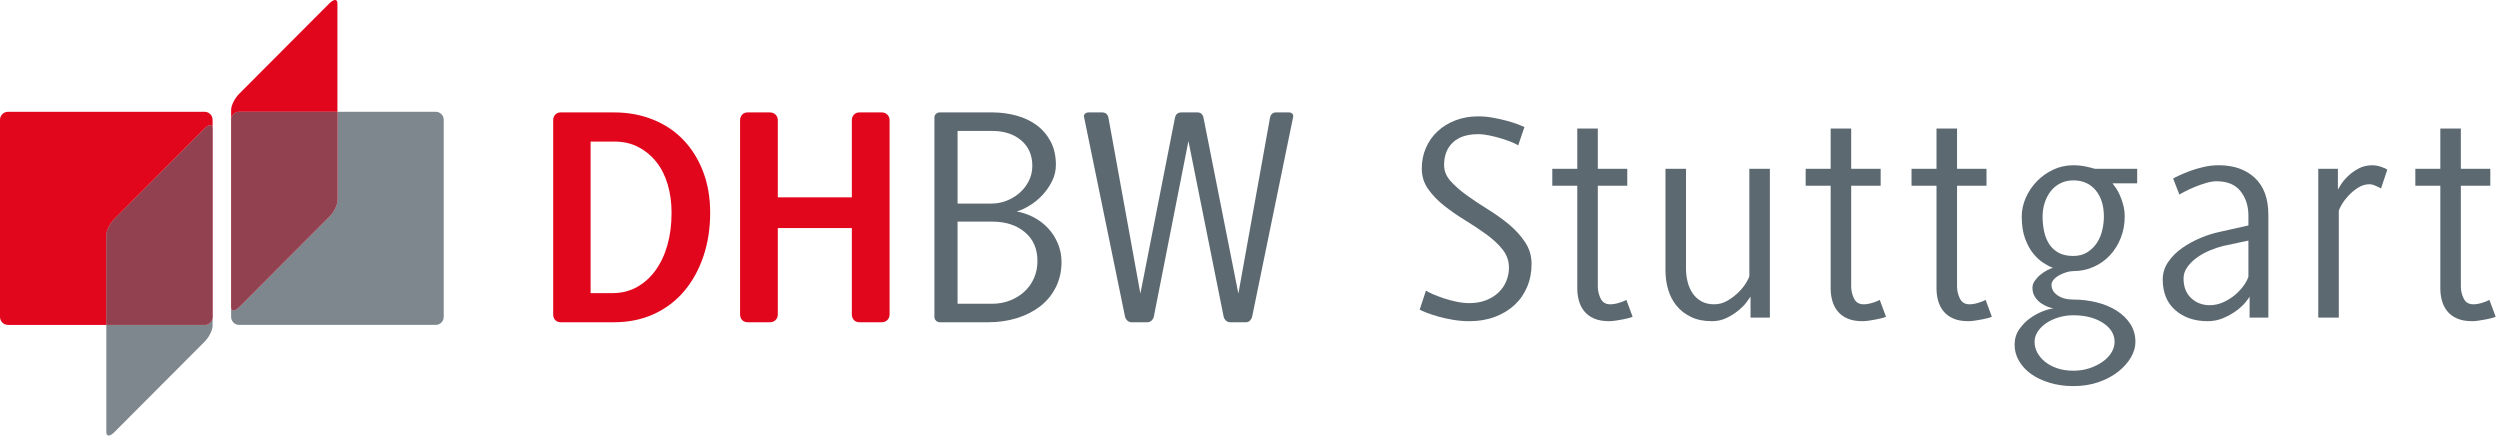
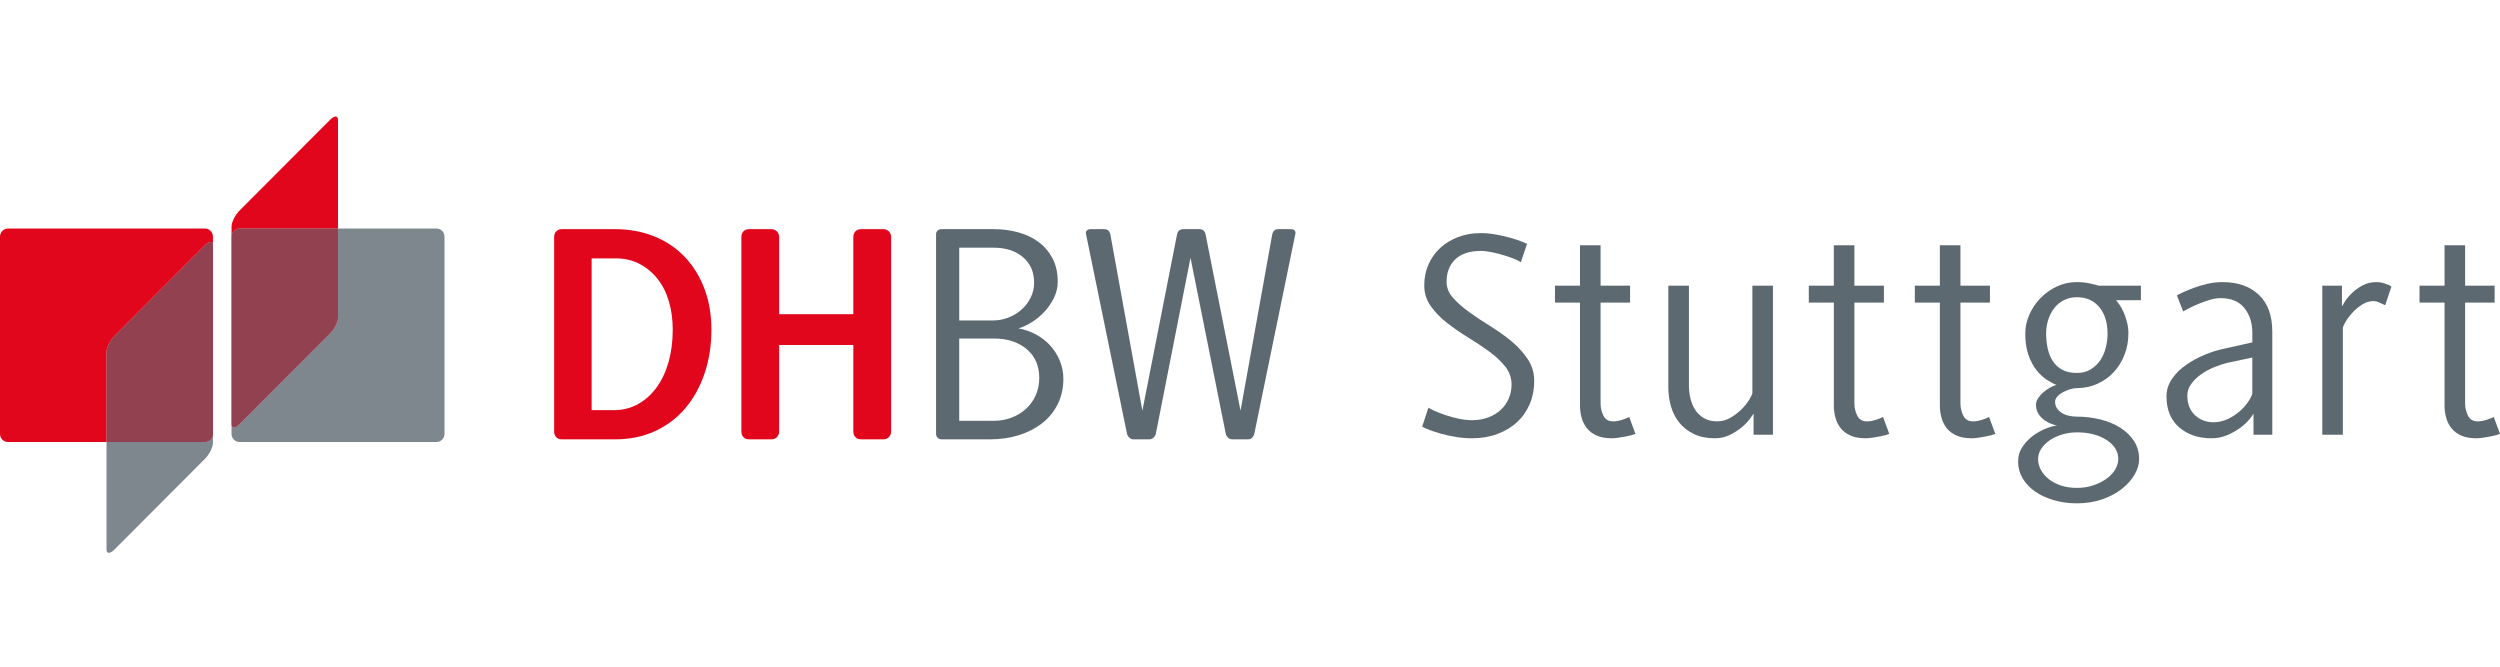
- <svg xmlns="http://www.w3.org/2000/svg" width="353px" height="62px" viewBox="0 0 353 62" version="1.1">
-   <g id="Menu" stroke="none" stroke-width="1" fill="none" fill-rule="evenodd">
-     <g id="01-Menu" transform="translate(-155, -22)">
-       <g id="logo-dhbw-Stuttgart" transform="translate(155, 22)">
-         <g id="Group" transform="translate(200, 16)" fill="#5C6971" fill-rule="nonzero">
-           <path d="M16.258,21.274 C16.258,22.445 16.048,23.528 15.627,24.517 C15.208,25.51 14.615,26.36 13.842,27.072 C13.072,27.784 12.147,28.342 11.068,28.745 C9.989,29.149 8.793,29.351 7.477,29.351 C6.72,29.351 5.964,29.29 5.208,29.164 C4.45,29.039 3.75,28.886 3.107,28.704 C2.463,28.521 1.909,28.342 1.447,28.158 C0.984,27.977 0.655,27.831 0.46,27.72 L1.343,25.039 C1.511,25.151 1.812,25.306 2.246,25.501 C2.678,25.696 3.184,25.891 3.759,26.088 C4.332,26.284 4.948,26.451 5.607,26.59 C6.264,26.731 6.888,26.8 7.477,26.8 C8.344,26.8 9.121,26.667 9.808,26.403 C10.493,26.137 11.082,25.774 11.572,25.316 C12.06,24.854 12.432,24.318 12.684,23.703 C12.937,23.091 13.064,22.448 13.064,21.778 C13.064,20.83 12.76,19.978 12.16,19.224 C11.558,18.471 10.795,17.76 9.872,17.09 C8.947,16.42 7.959,15.764 6.91,15.122 C5.86,14.481 4.873,13.797 3.948,13.071 C3.024,12.346 2.261,11.558 1.66,10.706 C1.057,9.855 0.756,8.885 0.756,7.797 C0.756,6.737 0.952,5.761 1.345,4.867 C1.736,3.974 2.284,3.2 2.984,2.544 C3.683,1.889 4.524,1.372 5.504,0.996 C6.483,0.618 7.562,0.43 8.738,0.43 C9.411,0.43 10.097,0.493 10.797,0.618 C11.497,0.744 12.154,0.89 12.771,1.058 C13.386,1.225 13.911,1.393 14.347,1.56 C14.78,1.727 15.082,1.853 15.249,1.937 L14.368,4.532 C14.226,4.422 13.938,4.274 13.506,4.093 C13.072,3.912 12.581,3.738 12.037,3.57 C11.49,3.403 10.922,3.256 10.333,3.131 C9.744,3.005 9.212,2.943 8.738,2.943 C7.17,2.943 5.971,3.334 5.146,4.115 C4.318,4.896 3.906,5.957 3.906,7.295 C3.906,8.134 4.214,8.893 4.832,9.577 C5.449,10.26 6.21,10.93 7.12,11.586 C8.029,12.242 9.017,12.898 10.081,13.553 C11.145,14.209 12.132,14.914 13.043,15.666 C13.952,16.421 14.715,17.257 15.332,18.179 C15.949,19.098 16.258,20.129 16.258,21.274 Z" id="Path" />
-           <path d="M29.977,28.913 C29.726,28.982 29.445,29.045 29.137,29.101 C28.829,29.157 28.499,29.21 28.15,29.268 C27.8,29.325 27.484,29.351 27.205,29.351 C26.364,29.351 25.658,29.226 25.084,28.974 C24.51,28.724 24.048,28.382 23.697,27.948 C23.348,27.517 23.097,27.024 22.941,26.463 C22.787,25.906 22.71,25.333 22.71,24.747 L22.71,10.223 L19.183,10.223 L19.183,7.838 L22.71,7.838 L22.71,2.145 L25.611,2.145 L25.611,7.838 L29.769,7.838 L29.769,10.223 L25.611,10.223 L25.611,24.455 C25.611,25.042 25.743,25.606 26.01,26.151 C26.276,26.697 26.729,26.967 27.375,26.967 C27.766,26.967 28.201,26.891 28.676,26.738 C29.152,26.586 29.476,26.453 29.643,26.341 L30.525,28.728 C30.412,28.781 30.23,28.843 29.977,28.913 Z" id="Path" />
-           <path d="M47.176,28.85 L47.176,25.878 C47.092,26.02 46.903,26.283 46.609,26.674 C46.315,27.066 45.93,27.457 45.454,27.846 C44.979,28.237 44.424,28.586 43.794,28.892 C43.163,29.199 42.47,29.351 41.715,29.351 C40.566,29.351 39.579,29.149 38.753,28.745 C37.927,28.342 37.249,27.812 36.717,27.155 C36.185,26.499 35.791,25.74 35.542,24.875 C35.29,24.009 35.164,23.117 35.164,22.195 L35.164,7.838 L38.064,7.838 L38.064,21.943 C38.064,22.586 38.139,23.207 38.293,23.807 C38.446,24.407 38.678,24.937 38.986,25.397 C39.294,25.859 39.7,26.236 40.205,26.527 C40.708,26.82 41.324,26.967 42.051,26.967 C42.725,26.967 43.354,26.791 43.942,26.442 C44.532,26.094 45.047,25.696 45.496,25.249 C45.943,24.803 46.3,24.358 46.566,23.911 C46.834,23.465 46.979,23.156 47.008,22.989 L47.008,7.838 L49.906,7.838 L49.906,28.85 L47.176,28.85 Z" id="Path" />
-           <path d="M65.756,28.913 C65.503,28.982 65.224,29.045 64.914,29.101 C64.606,29.157 64.276,29.21 63.927,29.268 C63.577,29.325 63.261,29.351 62.982,29.351 C62.141,29.351 61.435,29.226 60.862,28.974 C60.288,28.724 59.824,28.382 59.476,27.948 C59.126,27.517 58.873,27.024 58.72,26.463 C58.566,25.906 58.489,25.333 58.489,24.747 L58.489,10.223 L54.96,10.223 L54.96,7.838 L58.489,7.838 L58.489,2.145 L61.388,2.145 L61.388,7.838 L65.548,7.838 L65.548,10.223 L61.388,10.223 L61.388,24.455 C61.388,25.042 61.522,25.606 61.786,26.151 C62.053,26.697 62.507,26.967 63.152,26.967 C63.543,26.967 63.978,26.891 64.454,26.738 C64.929,26.586 65.252,26.453 65.42,26.341 L66.303,28.728 C66.19,28.781 66.008,28.843 65.756,28.913 Z" id="Path" />
-           <path d="M80.702,28.913 C80.449,28.982 80.17,29.045 79.861,29.101 C79.553,29.157 79.223,29.21 78.874,29.268 C78.524,29.325 78.207,29.351 77.929,29.351 C77.088,29.351 76.382,29.226 75.808,28.974 C75.234,28.724 74.772,28.382 74.422,27.948 C74.073,27.517 73.821,27.024 73.666,26.463 C73.512,25.906 73.435,25.333 73.435,24.747 L73.435,10.223 L69.907,10.223 L69.907,7.838 L73.435,7.838 L73.435,2.145 L76.335,2.145 L76.335,7.838 L80.494,7.838 L80.494,10.223 L76.335,10.223 L76.335,24.455 C76.335,25.042 76.468,25.606 76.733,26.151 C76.999,26.697 77.453,26.967 78.099,26.967 C78.49,26.967 78.925,26.891 79.401,26.738 C79.876,26.586 80.2,26.453 80.368,26.341 L81.249,28.728 C81.137,28.781 80.955,28.843 80.702,28.913 Z" id="Path" />
-           <path d="M98.287,9.888 C98.397,10.028 98.553,10.237 98.749,10.516 C98.945,10.796 99.135,11.138 99.316,11.542 C99.498,11.947 99.66,12.408 99.799,12.923 C99.939,13.439 100.009,13.991 100.009,14.577 C100.009,15.638 99.826,16.635 99.462,17.57 C99.098,18.504 98.593,19.321 97.95,20.018 C97.307,20.716 96.535,21.268 95.64,21.672 C94.743,22.076 93.777,22.279 92.741,22.279 C92.433,22.279 92.103,22.336 91.754,22.446 C91.403,22.558 91.074,22.697 90.766,22.865 C90.458,23.032 90.2,23.235 89.989,23.471 C89.779,23.709 89.675,23.953 89.675,24.204 C89.675,24.818 89.961,25.321 90.535,25.711 C91.109,26.102 91.845,26.298 92.741,26.298 C93.888,26.298 94.995,26.431 96.058,26.695 C97.121,26.961 98.059,27.35 98.874,27.866 C99.685,28.382 100.33,29.009 100.806,29.749 C101.281,30.488 101.521,31.331 101.521,32.281 C101.521,33.007 101.31,33.732 100.89,34.458 C100.469,35.183 99.875,35.853 99.103,36.468 C98.335,37.08 97.408,37.576 96.331,37.953 C95.252,38.33 94.054,38.518 92.739,38.518 C91.563,38.518 90.461,38.364 89.441,38.057 C88.418,37.75 87.542,37.34 86.815,36.823 C86.087,36.306 85.514,35.693 85.094,34.98 C84.673,34.269 84.463,33.495 84.463,32.657 C84.463,31.849 84.679,31.13 85.113,30.502 C85.547,29.875 86.058,29.351 86.648,28.932 C87.236,28.514 87.837,28.186 88.454,27.948 C89.069,27.712 89.573,27.579 89.965,27.553 C89.769,27.525 89.502,27.449 89.166,27.323 C88.83,27.197 88.501,27.024 88.179,26.8 C87.857,26.577 87.577,26.286 87.338,25.921 C87.101,25.558 86.981,25.124 86.981,24.623 C86.981,24.288 87.093,23.96 87.318,23.639 C87.542,23.321 87.807,23.032 88.116,22.782 C88.424,22.53 88.741,22.32 89.061,22.153 C89.382,21.986 89.658,21.875 89.88,21.819 C89.489,21.678 89.041,21.449 88.537,21.127 C88.033,20.807 87.55,20.361 87.087,19.788 C86.625,19.218 86.241,18.504 85.932,17.653 C85.624,16.802 85.47,15.777 85.47,14.577 C85.47,13.684 85.658,12.805 86.036,11.939 C86.415,11.074 86.932,10.3 87.59,9.616 C88.248,8.933 89.018,8.382 89.901,7.962 C90.784,7.544 91.729,7.335 92.737,7.335 C93.38,7.335 93.99,7.397 94.564,7.523 C95.138,7.648 95.552,7.752 95.803,7.837 L101.77,7.837 L101.77,9.887 L98.287,9.888 L98.287,9.888 Z M98.582,32.282 C98.582,31.195 98.027,30.294 96.921,29.582 C95.814,28.871 94.422,28.515 92.743,28.515 C92.042,28.515 91.363,28.614 90.705,28.808 C90.048,29.003 89.466,29.269 88.962,29.605 C88.458,29.939 88.051,30.336 87.743,30.798 C87.435,31.259 87.282,31.753 87.282,32.284 C87.282,32.814 87.415,33.324 87.68,33.812 C87.946,34.299 88.318,34.735 88.794,35.11 C89.269,35.486 89.842,35.787 90.516,36.009 C91.189,36.233 91.929,36.344 92.743,36.344 C93.583,36.344 94.353,36.226 95.053,35.989 C95.753,35.753 96.369,35.444 96.901,35.068 C97.432,34.691 97.847,34.258 98.14,33.77 C98.435,33.279 98.582,32.785 98.582,32.282 Z M97.069,14.576 C97.069,13.041 96.683,11.807 95.913,10.87 C95.143,9.937 94.085,9.469 92.742,9.469 C92.068,9.469 91.459,9.608 90.913,9.887 C90.367,10.166 89.911,10.543 89.547,11.017 C89.183,11.491 88.904,12.036 88.706,12.65 C88.511,13.263 88.413,13.904 88.413,14.575 C88.413,15.329 88.489,16.047 88.643,16.731 C88.795,17.414 89.042,18.007 89.377,18.51 C89.713,19.012 90.154,19.409 90.7,19.703 C91.247,19.996 91.925,20.141 92.738,20.141 C93.521,20.141 94.186,19.968 94.733,19.619 C95.281,19.271 95.727,18.831 96.078,18.301 C96.427,17.77 96.679,17.176 96.834,16.521 C96.991,15.868 97.069,15.219 97.069,14.576 Z" id="Shape" />
-           <path d="M117.644,28.85 L117.644,25.878 C117.56,26.046 117.357,26.325 117.035,26.718 C116.714,27.107 116.285,27.498 115.754,27.888 C115.222,28.278 114.613,28.619 113.926,28.913 C113.239,29.206 112.505,29.351 111.72,29.351 C109.873,29.351 108.354,28.837 107.163,27.804 C105.972,26.771 105.378,25.321 105.378,23.451 C105.378,22.558 105.637,21.733 106.155,20.98 C106.67,20.227 107.33,19.572 108.13,19.013 C108.927,18.456 109.795,17.981 110.733,17.59 C111.672,17.2 112.547,16.92 113.359,16.753 L117.476,15.831 L117.476,14.45 C117.476,13.083 117.104,11.932 116.363,10.996 C115.621,10.062 114.492,9.594 112.981,9.594 C112.533,9.594 112.028,9.678 111.468,9.845 C110.909,10.013 110.377,10.2 109.873,10.41 C109.368,10.62 108.912,10.829 108.508,11.039 C108.101,11.248 107.841,11.394 107.731,11.477 L106.847,9.217 C106.958,9.133 107.225,8.993 107.646,8.799 C108.066,8.604 108.572,8.394 109.158,8.17 C109.747,7.947 110.397,7.751 111.112,7.584 C111.828,7.416 112.547,7.333 113.275,7.333 C115.403,7.333 117.104,7.926 118.378,9.111 C119.653,10.298 120.292,12.036 120.292,14.323 L120.292,28.85 L117.644,28.85 L117.644,28.85 Z M117.476,17.967 L113.947,18.722 C113.359,18.861 112.73,19.07 112.057,19.349 C111.385,19.629 110.775,19.963 110.229,20.354 C109.683,20.745 109.226,21.192 108.864,21.694 C108.5,22.196 108.317,22.738 108.317,23.326 C108.317,24.496 108.673,25.418 109.387,26.089 C110.103,26.76 110.976,27.093 112.013,27.093 C112.657,27.093 113.28,26.96 113.883,26.696 C114.485,26.43 115.032,26.097 115.522,25.692 C116.011,25.288 116.424,24.853 116.761,24.395 C117.098,23.936 117.335,23.494 117.476,23.075 L117.476,17.967 L117.476,17.967 Z" id="Shape" />
-           <path d="M136.203,10.599 C136.036,10.515 135.783,10.397 135.447,10.244 C135.112,10.091 134.816,10.014 134.564,10.014 C134.005,10.014 133.473,10.175 132.968,10.495 C132.463,10.816 132.016,11.185 131.625,11.604 C131.233,12.023 130.917,12.436 130.679,12.84 C130.442,13.244 130.294,13.545 130.238,13.739 L130.238,28.85 L127.339,28.85 L127.339,7.838 L130.112,7.838 L130.112,10.767 C130.169,10.657 130.314,10.412 130.553,10.035 C130.79,9.658 131.12,9.268 131.541,8.864 C131.961,8.459 132.458,8.104 133.031,7.796 C133.606,7.489 134.257,7.336 134.985,7.336 C135.348,7.336 135.747,7.405 136.183,7.545 C136.615,7.685 136.918,7.824 137.086,7.963 L136.203,10.599 Z" id="Path" />
-           <path d="M151.84,28.913 C151.587,28.982 151.308,29.045 150.999,29.101 C150.691,29.157 150.361,29.21 150.011,29.268 C149.661,29.325 149.346,29.351 149.067,29.351 C148.225,29.351 147.519,29.226 146.946,28.974 C146.371,28.724 145.908,28.382 145.561,27.948 C145.21,27.517 144.958,27.024 144.804,26.463 C144.651,25.906 144.574,25.333 144.574,24.747 L144.574,10.223 L141.045,10.223 L141.045,7.838 L144.574,7.838 L144.574,2.145 L147.472,2.145 L147.472,7.838 L151.631,7.838 L151.631,10.223 L147.472,10.223 L147.472,24.455 C147.472,25.042 147.605,25.606 147.871,26.151 C148.137,26.697 148.591,26.967 149.236,26.967 C149.627,26.967 150.062,26.891 150.539,26.738 C151.012,26.586 151.336,26.453 151.505,26.341 L152.389,28.728 C152.273,28.781 152.092,28.843 151.84,28.913 Z" id="Path" />
+ <svg xmlns="http://www.w3.org/2000/svg" width="352.389" height="93.929" viewBox="0 0 352.389 93.929" version="1.1" id="svg22">
+   <defs id="defs22" />
+   <g id="Menu" stroke="none" stroke-width="1" fill="none" fill-rule="evenodd" transform="translate(0,16.42707)">
+     <g id="01-Menu" transform="translate(-155,-22)">
+       <g id="logo-dhbw-Stuttgart" transform="translate(155,22)">
+         <g id="Group" transform="translate(200,16)" fill="#5c6971" fill-rule="nonzero">
+           <path d="m 16.258,21.274 c 0,1.172 -0.21,2.255 -0.631,3.243 -0.42,0.993 -1.013,1.843 -1.785,2.555 -0.77,0.712 -1.695,1.27 -2.774,1.673 -1.079,0.404 -2.276,0.606 -3.592,0.606 -0.756,0 -1.512,-0.061 -2.269,-0.187 C 4.45,29.039 3.75,28.886 3.107,28.704 2.463,28.521 1.909,28.342 1.447,28.158 0.984,27.977 0.655,27.831 0.46,27.72 L 1.343,25.039 c 0.168,0.112 0.469,0.267 0.903,0.461 0.432,0.196 0.938,0.391 1.512,0.587 0.574,0.196 1.19,0.363 1.848,0.502 0.658,0.142 1.281,0.211 1.87,0.211 0.868,0 1.645,-0.133 2.331,-0.397 0.685,-0.266 1.275,-0.629 1.764,-1.087 0.489,-0.461 0.86,-0.998 1.113,-1.612 0.253,-0.613 0.379,-1.255 0.379,-1.925 0,-0.948 -0.303,-1.8 -0.903,-2.554 C 11.558,18.471 10.795,17.76 9.872,17.09 8.947,16.42 7.959,15.764 6.91,15.122 5.86,14.481 4.873,13.797 3.948,13.071 3.024,12.346 2.261,11.558 1.66,10.706 1.057,9.855 0.756,8.885 0.756,7.797 0.756,6.737 0.952,5.761 1.345,4.867 1.736,3.974 2.284,3.2 2.984,2.544 3.683,1.889 4.524,1.372 5.504,0.996 6.483,0.618 7.562,0.43 8.738,0.43 c 0.672,0 1.358,0.063 2.058,0.188 0.7,0.126 1.357,0.272 1.975,0.44 0.615,0.167 1.139,0.335 1.576,0.503 0.433,0.167 0.735,0.293 0.902,0.377 l -0.882,2.595 C 14.226,4.422 13.938,4.274 13.506,4.093 13.072,3.912 12.581,3.738 12.037,3.57 11.49,3.403 10.922,3.256 10.333,3.131 9.744,3.005 9.212,2.943 8.738,2.943 c -1.569,0 -2.767,0.391 -3.593,1.172 -0.827,0.781 -1.24,1.842 -1.24,3.18 0,0.838 0.308,1.598 0.926,2.281 0.617,0.684 1.378,1.354 2.288,2.009 0.909,0.656 1.897,1.312 2.961,1.967 1.064,0.656 2.051,1.361 2.962,2.113 0.909,0.755 1.672,1.591 2.289,2.512 0.617,0.919 0.926,1.951 0.926,3.095 z" id="Path" />
+           <path d="m 29.977,28.913 c -0.252,0.069 -0.532,0.132 -0.84,0.188 -0.308,0.056 -0.638,0.109 -0.987,0.167 -0.349,0.056 -0.666,0.083 -0.945,0.083 -0.841,0 -1.547,-0.125 -2.122,-0.377 C 24.51,28.724 24.048,28.382 23.697,27.948 23.348,27.517 23.097,27.024 22.941,26.463 22.787,25.906 22.71,25.333 22.71,24.747 V 10.223 H 19.183 V 7.838 H 22.71 V 2.145 h 2.901 v 5.693 h 4.158 V 10.223 h -4.158 v 14.232 c 0,0.587 0.132,1.151 0.399,1.696 0.267,0.546 0.72,0.817 1.365,0.817 0.391,0 0.826,-0.077 1.301,-0.229 0.476,-0.152 0.8,-0.285 0.967,-0.397 l 0.883,2.388 c -0.114,0.052 -0.295,0.114 -0.548,0.185 z" id="path1" />
+           <path d="m 47.176,28.85 v -2.972 c -0.084,0.142 -0.272,0.404 -0.567,0.796 -0.294,0.392 -0.679,0.783 -1.155,1.172 -0.475,0.391 -1.03,0.74 -1.66,1.046 -0.631,0.307 -1.324,0.459 -2.079,0.459 -1.149,0 -2.136,-0.202 -2.962,-0.606 -0.826,-0.403 -1.505,-0.934 -2.036,-1.59 -0.532,-0.656 -0.926,-1.416 -1.176,-2.28 -0.252,-0.866 -0.378,-1.758 -0.378,-2.68 V 7.838 h 2.901 V 21.943 c 0,0.642 0.075,1.263 0.229,1.863 0.153,0.6 0.385,1.13 0.693,1.591 0.308,0.461 0.714,0.838 1.218,1.129 0.504,0.293 1.12,0.44 1.846,0.44 0.674,0 1.303,-0.175 1.892,-0.524 0.589,-0.348 1.105,-0.746 1.554,-1.193 0.447,-0.446 0.804,-0.891 1.07,-1.338 0.268,-0.446 0.413,-0.755 0.441,-0.922 V 7.838 h 2.899 V 28.85 Z" id="path2" />
+           <path d="m 65.756,28.913 c -0.253,0.069 -0.532,0.132 -0.842,0.188 -0.308,0.056 -0.638,0.109 -0.987,0.167 -0.349,0.056 -0.665,0.083 -0.945,0.083 -0.841,0 -1.547,-0.125 -2.12,-0.377 -0.575,-0.25 -1.038,-0.592 -1.386,-1.026 -0.349,-0.431 -0.603,-0.925 -0.756,-1.485 -0.154,-0.557 -0.231,-1.129 -0.231,-1.716 V 10.223 H 54.96 V 7.838 h 3.528 V 2.145 h 2.9 v 5.693 h 4.159 V 10.223 H 61.388 v 14.232 c 0,0.587 0.133,1.151 0.398,1.696 0.267,0.546 0.721,0.817 1.365,0.817 0.391,0 0.826,-0.077 1.302,-0.229 0.475,-0.152 0.799,-0.285 0.967,-0.397 l 0.883,2.388 c -0.113,0.052 -0.295,0.114 -0.547,0.185 z" id="path3" />
+           <path d="m 80.702,28.913 c -0.253,0.069 -0.532,0.132 -0.841,0.188 -0.308,0.056 -0.638,0.109 -0.987,0.167 -0.349,0.056 -0.666,0.083 -0.945,0.083 -0.841,0 -1.547,-0.125 -2.121,-0.377 -0.575,-0.25 -1.037,-0.592 -1.386,-1.026 -0.349,-0.431 -0.601,-0.925 -0.756,-1.485 -0.154,-0.557 -0.231,-1.129 -0.231,-1.716 V 10.223 H 69.907 V 7.838 h 3.528 V 2.145 h 2.9 v 5.693 h 4.159 V 10.223 h -4.159 v 14.232 c 0,0.587 0.133,1.151 0.399,1.696 0.266,0.546 0.72,0.817 1.365,0.817 0.391,0 0.826,-0.077 1.302,-0.229 0.475,-0.152 0.799,-0.285 0.967,-0.397 l 0.882,2.388 c -0.113,0.052 -0.294,0.114 -0.547,0.185 z" id="path4" />
+           <path d="m 98.287,9.888 c 0.11,0.141 0.266,0.349 0.462,0.629 0.195,0.279 0.385,0.622 0.567,1.026 0.182,0.404 0.344,0.866 0.483,1.38 0.14,0.516 0.21,1.068 0.21,1.655 0,1.06 -0.184,2.058 -0.547,2.993 -0.364,0.935 -0.869,1.751 -1.512,2.449 -0.643,0.697 -1.415,1.249 -2.31,1.654 -0.896,0.404 -1.863,0.607 -2.899,0.607 -0.308,0 -0.638,0.057 -0.987,0.167 -0.35,0.112 -0.679,0.251 -0.987,0.419 -0.308,0.166 -0.567,0.37 -0.777,0.606 -0.21,0.238 -0.315,0.482 -0.315,0.733 0,0.614 0.286,1.117 0.861,1.507 0.574,0.391 1.309,0.586 2.206,0.586 1.147,0 2.254,0.134 3.317,0.397 1.063,0.266 2.001,0.655 2.816,1.171 0.812,0.516 1.456,1.143 1.932,1.883 0.475,0.74 0.715,1.583 0.715,2.532 0,0.726 -0.21,1.451 -0.631,2.177 -0.421,0.725 -1.015,1.395 -1.787,2.01 -0.768,0.613 -1.695,1.109 -2.772,1.485 -1.079,0.377 -2.277,0.565 -3.592,0.565 -1.176,0 -2.278,-0.153 -3.298,-0.46 -1.023,-0.307 -1.899,-0.717 -2.625,-1.235 -0.729,-0.516 -1.301,-1.129 -1.722,-1.843 -0.421,-0.711 -0.631,-1.485 -0.631,-2.323 0,-0.809 0.216,-1.528 0.651,-2.155 0.433,-0.627 0.945,-1.151 1.534,-1.57 0.588,-0.418 1.19,-0.746 1.807,-0.984 0.615,-0.236 1.119,-0.369 1.511,-0.395 -0.195,-0.028 -0.463,-0.104 -0.799,-0.23 -0.336,-0.126 -0.665,-0.299 -0.987,-0.522 -0.322,-0.223 -0.602,-0.514 -0.841,-0.879 -0.237,-0.363 -0.356,-0.797 -0.356,-1.298 0,-0.335 0.112,-0.663 0.337,-0.984 0.224,-0.319 0.489,-0.607 0.798,-0.858 0.308,-0.252 0.625,-0.461 0.946,-0.629 0.321,-0.167 0.596,-0.278 0.818,-0.334 -0.391,-0.141 -0.839,-0.37 -1.343,-0.692 -0.504,-0.32 -0.987,-0.766 -1.45,-1.339 -0.462,-0.571 -0.846,-1.284 -1.155,-2.135 -0.308,-0.851 -0.462,-1.876 -0.462,-3.076 0,-0.893 0.189,-1.772 0.567,-2.638 0.378,-0.865 0.895,-1.639 1.554,-2.323 0.658,-0.683 1.428,-1.235 2.31,-1.654 0.884,-0.418 1.828,-0.628 2.836,-0.628 0.643,0 1.253,0.062 1.827,0.188 0.574,0.125 0.987,0.229 1.239,0.314 h 5.966 v 2.05 z m 0.294,22.394 c 0,-1.087 -0.555,-1.988 -1.661,-2.699 -1.107,-0.711 -2.499,-1.067 -4.178,-1.067 -0.701,0 -1.38,0.099 -2.038,0.293 -0.658,0.195 -1.239,0.461 -1.744,0.797 -0.504,0.334 -0.91,0.731 -1.218,1.193 -0.308,0.46 -0.461,0.955 -0.461,1.485 0,0.53 0.132,1.041 0.398,1.529 0.266,0.487 0.638,0.923 1.114,1.298 0.475,0.376 1.048,0.677 1.722,0.899 0.673,0.224 1.414,0.334 2.227,0.334 0.84,0 1.61,-0.118 2.31,-0.354 0.7,-0.236 1.316,-0.545 1.848,-0.922 0.531,-0.377 0.946,-0.81 1.239,-1.298 0.294,-0.491 0.441,-0.985 0.441,-1.488 z M 97.069,14.576 c 0,-1.536 -0.386,-2.769 -1.156,-3.706 -0.77,-0.934 -1.828,-1.402 -3.171,-1.402 -0.674,0 -1.282,0.14 -1.829,0.418 -0.546,0.279 -1.001,0.656 -1.365,1.13 -0.364,0.474 -0.643,1.019 -0.841,1.633 -0.195,0.613 -0.293,1.254 -0.293,1.925 0,0.754 0.076,1.472 0.23,2.155 0.152,0.684 0.399,1.276 0.735,1.78 0.336,0.502 0.777,0.899 1.323,1.192 0.547,0.293 1.224,0.439 2.038,0.439 0.783,0 1.448,-0.173 1.995,-0.522 0.548,-0.348 0.994,-0.788 1.345,-1.318 0.349,-0.53 0.601,-1.124 0.756,-1.78 0.157,-0.653 0.235,-1.302 0.235,-1.945 z" id="Shape" />
+           <path d="m 117.644,28.85 v -2.972 c -0.084,0.167 -0.287,0.447 -0.609,0.839 -0.321,0.39 -0.749,0.78 -1.28,1.171 -0.532,0.39 -1.141,0.731 -1.828,1.025 -0.687,0.293 -1.421,0.438 -2.206,0.438 -1.847,0 -3.367,-0.514 -4.557,-1.547 -1.191,-1.033 -1.785,-2.483 -1.785,-4.353 0,-0.892 0.259,-1.718 0.777,-2.47 0.515,-0.754 1.175,-1.409 1.975,-1.967 0.798,-0.557 1.666,-1.032 2.603,-1.422 0.939,-0.391 1.814,-0.67 2.626,-0.837 l 4.117,-0.922 v -1.381 c 0,-1.367 -0.372,-2.518 -1.113,-3.454 -0.742,-0.935 -1.871,-1.403 -3.382,-1.403 -0.448,0 -0.953,0.085 -1.512,0.252 -0.56,0.167 -1.092,0.355 -1.595,0.565 -0.505,0.21 -0.961,0.419 -1.365,0.629 -0.407,0.21 -0.666,0.355 -0.777,0.439 l -0.884,-2.261 c 0.111,-0.084 0.378,-0.223 0.799,-0.418 0.421,-0.195 0.926,-0.404 1.512,-0.629 0.588,-0.223 1.239,-0.419 1.954,-0.586 0.716,-0.167 1.435,-0.251 2.163,-0.251 2.128,0 3.829,0.593 5.103,1.779 1.275,1.186 1.913,2.925 1.913,5.212 V 28.85 Z m -0.168,-10.883 -3.529,0.755 c -0.588,0.14 -1.217,0.348 -1.891,0.628 -0.672,0.279 -1.281,0.614 -1.827,1.004 -0.546,0.392 -1.003,0.838 -1.365,1.34 -0.364,0.503 -0.547,1.045 -0.547,1.632 0,1.171 0.356,2.092 1.07,2.763 0.716,0.671 1.589,1.004 2.626,1.004 0.644,0 1.267,-0.134 1.87,-0.397 0.601,-0.266 1.149,-0.599 1.639,-1.004 0.489,-0.403 0.901,-0.838 1.239,-1.297 0.337,-0.459 0.574,-0.901 0.715,-1.32 z" id="path5" />
+           <path d="m 136.203,10.599 c -0.168,-0.084 -0.421,-0.202 -0.756,-0.355 -0.336,-0.152 -0.631,-0.23 -0.884,-0.23 -0.559,0 -1.091,0.161 -1.595,0.481 -0.505,0.322 -0.952,0.691 -1.344,1.11 -0.392,0.419 -0.708,0.831 -0.946,1.236 -0.237,0.404 -0.385,0.705 -0.44,0.899 V 28.85 h -2.9 V 7.838 h 2.773 v 2.93 c 0.057,-0.11 0.202,-0.355 0.441,-0.732 0.237,-0.377 0.567,-0.767 0.987,-1.172 0.421,-0.404 0.917,-0.759 1.491,-1.067 0.575,-0.307 1.225,-0.46 1.954,-0.46 0.363,0 0.762,0.069 1.198,0.21 0.432,0.14 0.736,0.278 0.903,0.418 z" id="path6" />
+           <path d="m 151.84,28.913 c -0.253,0.069 -0.532,0.132 -0.841,0.188 -0.308,0.056 -0.638,0.109 -0.987,0.167 -0.35,0.056 -0.665,0.083 -0.945,0.083 -0.841,0 -1.548,-0.125 -2.121,-0.377 -0.575,-0.25 -1.038,-0.592 -1.385,-1.026 -0.35,-0.431 -0.603,-0.925 -0.757,-1.485 -0.153,-0.557 -0.23,-1.129 -0.23,-1.716 V 10.223 h -3.529 V 7.838 h 3.529 V 2.145 h 2.899 v 5.693 h 4.159 V 10.223 h -4.159 v 14.232 c 0,0.587 0.133,1.151 0.399,1.696 0.266,0.546 0.72,0.817 1.365,0.817 0.391,0 0.825,-0.077 1.302,-0.229 0.474,-0.152 0.798,-0.285 0.967,-0.397 l 0.884,2.388 c -0.116,0.052 -0.297,0.114 -0.549,0.185 z" id="path7" />
        </g>
        <g id="Group-2">
-           <g id="Group" transform="translate(0, 14.81419)">
-             <path d="M28.892,0.971 L1.125,0.971 C0.505,0.971 0,1.477 0,2.097 L0,29.933 C0,30.557 0.506,31.062 1.125,31.062 L15.013,31.062 L15.013,18.38 C15.013,17.759 15.514,16.75 16.135,16.124 L28.89,3.337 C29.512,2.713 30.017,2.713 30.017,3.337 L30.017,2.097 C30.02,1.477 29.514,0.971 28.892,0.971" id="Path" fill="#E1061C" fill-rule="nonzero" />
+           <g id="g8" transform="translate(0,14.81419)">
+             <path d="M 28.892,0.971 H 1.125 C 0.505,0.971 0,1.477 0,2.097 V 29.933 c 0,0.624 0.506,1.129 1.125,1.129 H 15.013 V 18.38 c 0,-0.621 0.501,-1.631 1.122,-2.256 L 28.89,3.337 c 0.622,-0.624 1.127,-0.624 1.127,0 V 2.097 c 0.002,-0.62 -0.503,-1.126 -1.125,-1.126" id="path8" fill="#e1061c" fill-rule="nonzero" />
            <rect id="Rectangle" x="0" y="0.976" width="30.02" height="30.083" />
          </g>
-           <g id="Group" transform="translate(31.66618, -0)">
-             <path d="M2.094,15.786 L15.979,15.786 L15.979,0.467 C15.979,-0.156 15.47,-0.156 14.85,0.467 L2.094,13.256 C1.472,13.881 0.97,14.89 0.97,15.514 L0.97,16.911 C0.97,16.291 1.474,15.786 2.094,15.786" id="Path" fill="#E1061C" fill-rule="nonzero" />
-             <rect id="Rectangle" x="0.969" y="0.002" width="15.012" height="16.909" />
+           <g id="g9" transform="translate(31.66618)">
+             <path d="M 2.094,15.786 H 15.979 V 0.467 c 0,-0.622 -0.509,-0.622 -1.128,0 L 2.094,13.256 c -0.622,0.625 -1.124,1.635 -1.124,2.258 v 1.398 c 0,-0.62 0.503,-1.126 1.124,-1.126" id="path9" fill="#e1061c" fill-rule="nonzero" />
+             <rect id="rect9" x="0.969" y="0.002" width="15.012" height="16.909" />
          </g>
-           <g id="Group" opacity="0.8" transform="translate(31.66618, 14.81419)">
-             <g>
-               <path d="M29.862,0.971 L15.981,0.971 L15.981,13.489 C15.981,14.111 15.471,15.123 14.851,15.745 L2.094,28.535 C1.472,29.159 0.969,29.159 0.969,28.535 L0.969,29.932 C0.969,30.556 1.475,31.061 2.094,31.061 L29.862,31.061 C30.481,31.061 30.987,30.555 30.987,29.932 L30.987,2.097 C30.987,1.477 30.481,0.971 29.862,0.971" id="Path" fill="#5C6971" fill-rule="nonzero" />
-               <rect id="Rectangle" x="0.969" y="0.976" width="30.018" height="30.083" />
+           <g id="g11" opacity="0.8" transform="translate(31.66618,14.81419)">
+             <g id="g10">
+               <path d="M 29.862,0.971 H 15.981 V 13.489 c 0,0.621 -0.51,1.634 -1.129,2.256 L 2.094,28.535 c -0.622,0.623 -1.125,0.623 -1.125,0 v 1.397 c 0,0.624 0.506,1.129 1.125,1.129 H 29.862 c 0.619,0 1.125,-0.506 1.125,-1.129 V 2.097 c 0,-0.62 -0.507,-1.126 -1.125,-1.126" id="path10" fill="#5c6971" fill-rule="nonzero" />
+               <rect id="rect10" x="0.969" y="0.976" width="30.018" height="30.083" />
            </g>
          </g>
-           <g id="Group" transform="translate(31.66618, 14.81419)">
-             <path d="M2.094,28.535 L14.85,15.745 C15.47,15.123 15.979,14.111 15.979,13.489 L15.979,0.971 L2.094,0.971 C1.472,0.971 0.97,1.477 0.97,2.099 L0.97,28.533 C0.97,29.159 1.474,29.159 2.094,28.535" id="Path" fill="#E1061C" fill-rule="nonzero" />
-             <rect id="Rectangle" x="0.969" y="0.976" width="15.012" height="28.032" />
+           <g id="g12" transform="translate(31.66618,14.81419)">
+             <path d="M 2.094,28.535 14.85,15.745 c 0.62,-0.622 1.128,-1.635 1.128,-2.256 V 0.971 H 2.094 c -0.622,0 -1.124,0.506 -1.124,1.128 V 28.533 c 0,0.625 0.503,0.625 1.124,0.002" id="path11" fill="#e1061c" fill-rule="nonzero" />
+             <rect id="rect11" x="0.969" y="0.976" width="15.012" height="28.032" />
          </g>
-           <g id="Group" opacity="0.6" transform="translate(31.66618, 14.81419)">
-             <g>
-               <path d="M2.094,28.535 L14.85,15.745 C15.47,15.123 15.979,14.111 15.979,13.489 L15.979,0.971 L2.094,0.971 C1.472,0.971 0.97,1.477 0.97,2.099 L0.97,28.533 C0.97,29.159 1.474,29.159 2.094,28.535" id="Path" fill="#5C6971" fill-rule="nonzero" />
-               <rect id="Rectangle" x="0.969" y="0.976" width="15.012" height="28.032" />
+           <g id="g14" opacity="0.6" transform="translate(31.66618,14.81419)">
+             <g id="g13">
+               <path d="M 2.094,28.535 14.85,15.745 c 0.62,-0.622 1.128,-1.635 1.128,-2.256 V 0.971 H 2.094 c -0.622,0 -1.124,0.506 -1.124,1.128 V 28.533 c 0,0.625 0.503,0.625 1.124,0.002" id="path12" fill="#5c6971" fill-rule="nonzero" />
+               <rect id="rect12" x="0.969" y="0.976" width="15.012" height="28.032" />
            </g>
          </g>
-           <g id="Group" opacity="0.8" transform="translate(14.77755, 44.44257)">
-             <g>
-               <path d="M14.115,1.433 L0.236,1.433 L0.236,16.589 C0.236,17.211 0.738,17.211 1.358,16.589 L14.115,3.799 C14.736,3.177 15.242,2.168 15.242,1.542 L15.242,0.307 C15.242,0.928 14.736,1.433 14.115,1.433" id="Path" fill="#5C6971" fill-rule="nonzero" />
-               <rect id="Rectangle" x="0.235" y="0.309" width="15.008" height="16.751" />
+           <g id="g16" opacity="0.8" transform="translate(14.77755,44.44257)">
+             <g id="g15">
+               <path d="M 14.115,1.433 H 0.236 V 16.589 c 0,0.622 0.501,0.622 1.122,0 L 14.115,3.799 C 14.736,3.177 15.242,2.168 15.242,1.542 V 0.307 c 0,0.621 -0.506,1.126 -1.127,1.126" id="path14" fill="#5c6971" fill-rule="nonzero" />
+               <rect id="rect14" x="0.235" y="0.309" width="15.008" height="16.751" />
            </g>
          </g>
-           <g id="Group" transform="translate(14.77755, 16.9305)">
-             <path d="M14.115,1.221 L1.36,14.008 C0.737,14.633 0.237,15.643 0.237,16.264 L0.237,28.945 L14.115,28.945 C14.736,28.945 15.242,28.44 15.242,27.817 L15.242,1.221 C15.242,0.596 14.736,0.597 14.115,1.221" id="Path" fill="#E1061C" fill-rule="nonzero" />
-             <rect id="Rectangle" x="0.235" y="0.753" width="15.008" height="28.189" />
+           <g id="g17" transform="translate(14.77755,16.9305)">
+             <path d="M 14.115,1.221 1.36,14.008 c -0.623,0.625 -1.122,1.635 -1.122,2.256 V 28.945 H 14.115 c 0.622,0 1.127,-0.505 1.127,-1.128 V 1.221 c 0,-0.625 -0.506,-0.624 -1.127,0" id="path16" fill="#e1061c" fill-rule="nonzero" />
+             <rect id="rect16" x="0.235" y="0.753" width="15.008" height="28.189" />
          </g>
-           <g id="Group" opacity="0.6" transform="translate(14.77755, 16.9305)">
-             <g>
-               <path d="M14.115,1.221 L1.36,14.008 C0.737,14.633 0.237,15.643 0.237,16.264 L0.237,28.945 L14.115,28.945 C14.736,28.945 15.242,28.44 15.242,27.817 L15.242,1.221 C15.242,0.596 14.736,0.597 14.115,1.221" id="Path" fill="#5C6971" fill-rule="nonzero" />
-               <rect id="Rectangle" x="0.235" y="0.753" width="15.008" height="28.189" />
+           <g id="g19" opacity="0.6" transform="translate(14.77755,16.9305)">
+             <g id="g18">
+               <path d="M 14.115,1.221 1.36,14.008 c -0.623,0.625 -1.122,1.635 -1.122,2.256 V 28.945 H 14.115 c 0.622,0 1.127,-0.505 1.127,-1.128 V 1.221 c 0,-0.625 -0.506,-0.624 -1.127,0" id="path17" fill="#5c6971" fill-rule="nonzero" />
+               <rect id="rect17" x="0.235" y="0.753" width="15.008" height="28.189" />
            </g>
          </g>
-           <path d="M100.276,30.044 C100.276,32.266 99.952,34.324 99.312,36.218 C98.667,38.114 97.757,39.752 96.589,41.129 C95.422,42.504 93.998,43.579 92.315,44.35 C90.636,45.119 88.762,45.501 86.696,45.501 L79.186,45.501 C78.857,45.501 78.594,45.399 78.4,45.193 C78.205,44.985 78.11,44.718 78.11,44.392 L78.11,16.984 C78.11,16.658 78.207,16.392 78.4,16.187 C78.598,15.978 78.857,15.872 79.186,15.872 L86.652,15.872 C88.69,15.872 90.547,16.212 92.223,16.896 C93.906,17.575 95.338,18.538 96.519,19.783 C97.703,21.028 98.626,22.515 99.284,24.249 C99.946,25.98 100.276,27.914 100.276,30.044 M94.826,30.044 C94.826,28.621 94.645,27.292 94.287,26.066 C93.924,24.833 93.393,23.77 92.687,22.882 C91.985,21.991 91.132,21.288 90.144,20.769 C89.155,20.25 88.029,19.991 86.768,19.991 L83.394,19.991 L83.394,41.388 L86.5,41.388 C87.757,41.388 88.895,41.106 89.92,40.542 C90.939,39.978 91.816,39.193 92.552,38.185 C93.285,37.175 93.847,35.981 94.24,34.605 C94.628,33.224 94.826,31.704 94.826,30.044" id="Shape" fill="#E1061C" fill-rule="nonzero" />
-           <path d="M125.291,45.193 C125.08,45.399 124.812,45.501 124.478,45.501 L121.363,45.501 C121.03,45.501 120.766,45.399 120.576,45.191 C120.379,44.985 120.281,44.718 120.281,44.39 L120.281,32.206 L109.826,32.206 L109.826,44.39 C109.826,44.716 109.72,44.983 109.511,45.191 C109.301,45.4 109.027,45.501 108.697,45.501 L105.582,45.501 C105.25,45.501 104.987,45.399 104.792,45.193 C104.598,44.985 104.498,44.718 104.498,44.392 L104.498,16.984 C104.498,16.658 104.6,16.392 104.792,16.187 C104.989,15.978 105.251,15.872 105.582,15.872 L108.697,15.872 C109.027,15.872 109.299,15.978 109.511,16.187 C109.72,16.391 109.826,16.657 109.826,16.984 L109.826,27.862 L120.281,27.862 L120.281,16.984 C120.281,16.658 120.381,16.392 120.576,16.187 C120.768,15.978 121.03,15.872 121.363,15.872 L124.478,15.872 C124.809,15.872 125.078,15.978 125.291,16.187 C125.501,16.391 125.609,16.657 125.609,16.984 L125.609,44.394 C125.609,44.718 125.501,44.985 125.291,45.193" id="Path" fill="#E1061C" fill-rule="nonzero" />
-           <path d="M149.887,36.973 C149.887,38.304 149.615,39.503 149.076,40.568 C148.539,41.635 147.8,42.532 146.855,43.261 C145.914,43.982 144.816,44.54 143.56,44.927 C142.305,45.31 140.975,45.501 139.571,45.501 L132.705,45.501 C132.497,45.501 132.317,45.428 132.169,45.283 C132.016,45.134 131.942,44.956 131.942,44.749 L131.942,16.586 C131.942,16.378 132.016,16.208 132.169,16.072 C132.317,15.939 132.497,15.872 132.705,15.872 L140.112,15.872 C141.281,15.872 142.411,16.023 143.504,16.316 C144.596,16.612 145.552,17.068 146.376,17.672 C147.202,18.281 147.855,19.05 148.351,19.984 C148.848,20.914 149.093,22.016 149.093,23.291 C149.093,24.089 148.91,24.852 148.551,25.579 C148.191,26.301 147.74,26.953 147.204,27.531 C146.662,28.109 146.07,28.596 145.427,28.994 C144.782,29.396 144.16,29.685 143.563,29.861 C144.397,30.01 145.199,30.283 145.96,30.684 C146.724,31.087 147.394,31.593 147.98,32.219 C148.561,32.839 149.024,33.556 149.367,34.372 C149.71,35.185 149.887,36.053 149.887,36.973 M145.764,23.415 C145.764,21.906 145.238,20.706 144.19,19.818 C143.14,18.931 141.779,18.488 140.102,18.488 L135.21,18.488 L135.21,28.744 L139.968,28.744 C140.716,28.744 141.436,28.614 142.126,28.345 C142.812,28.077 143.425,27.708 143.966,27.234 C144.505,26.763 144.936,26.199 145.268,25.548 C145.595,24.897 145.764,24.185 145.764,23.415 M146.487,36.845 C146.487,35.127 145.895,33.772 144.712,32.782 C143.528,31.787 141.993,31.292 140.104,31.292 L135.208,31.292 L135.208,42.89 L140.104,42.89 C140.973,42.89 141.796,42.742 142.577,42.443 C143.353,42.149 144.038,41.732 144.619,41.201 C145.206,40.667 145.661,40.033 145.988,39.292 C146.325,38.549 146.487,37.734 146.487,36.845" id="Shape" fill="#5C6971" fill-rule="nonzero" />
-           <path d="M176.796,44.747 C176.735,44.952 176.631,45.134 176.481,45.283 C176.329,45.428 176.151,45.501 175.939,45.501 L173.687,45.501 C173.479,45.501 173.286,45.428 173.122,45.283 C172.958,45.134 172.846,44.954 172.785,44.747 L167.807,19.913 L162.914,44.747 C162.855,44.952 162.741,45.134 162.578,45.283 C162.414,45.428 162.223,45.501 162.014,45.501 L159.762,45.501 C159.557,45.501 159.366,45.428 159.201,45.283 C159.035,45.134 158.922,44.954 158.862,44.747 L153.081,16.582 C153.021,16.375 153.058,16.204 153.191,16.069 C153.33,15.939 153.503,15.872 153.711,15.872 L155.603,15.872 C156.084,15.872 156.384,16.109 156.505,16.583 L161.022,41.461 L165.915,16.583 C166.032,16.109 166.335,15.872 166.815,15.872 L169.067,15.872 C169.522,15.872 169.804,16.109 169.925,16.583 L174.858,41.461 L179.332,16.583 C179.454,16.109 179.739,15.872 180.19,15.872 L181.991,15.872 C182.2,15.872 182.364,15.939 182.489,16.069 C182.607,16.204 182.639,16.375 182.578,16.582 L176.796,44.747 Z" id="Path" fill="#5C6971" fill-rule="nonzero" />
+           <path d="m 100.276,30.044 c 0,2.222 -0.325,4.28 -0.964,6.174 -0.645,1.896 -1.555,3.533 -2.723,4.911 -1.167,1.375 -2.591,2.449 -4.274,3.221 -1.679,0.769 -3.552,1.151 -5.618,1.151 h -7.51 c -0.329,0 -0.592,-0.102 -0.786,-0.307 -0.195,-0.208 -0.29,-0.475 -0.29,-0.801 V 16.984 c 0,-0.326 0.097,-0.592 0.29,-0.797 0.198,-0.209 0.457,-0.315 0.786,-0.315 h 7.466 c 2.038,0 3.895,0.34 5.571,1.024 1.683,0.68 3.115,1.643 4.296,2.887 1.184,1.246 2.106,2.732 2.765,4.466 0.662,1.731 0.992,3.665 0.992,5.795 m -5.451,0 c 0,-1.423 -0.18,-2.752 -0.539,-3.978 -0.363,-1.233 -0.894,-2.296 -1.6,-3.184 -0.702,-0.89 -1.555,-1.594 -2.542,-2.113 -0.99,-0.519 -2.116,-0.778 -3.376,-0.778 H 83.394 v 21.397 h 3.106 c 1.256,0 2.395,-0.282 3.419,-0.846 1.019,-0.564 1.896,-1.349 2.632,-2.357 0.733,-1.01 1.295,-2.204 1.688,-3.58 0.389,-1.381 0.586,-2.901 0.586,-4.561" id="path19" fill="#e1061c" fill-rule="nonzero" />
+           <path d="m 125.291,45.193 c -0.21,0.205 -0.479,0.307 -0.813,0.307 h -3.115 c -0.332,0 -0.597,-0.102 -0.787,-0.31 -0.196,-0.206 -0.295,-0.473 -0.295,-0.801 V 32.206 h -10.454 v 12.184 c 0,0.326 -0.106,0.593 -0.315,0.801 -0.209,0.208 -0.483,0.31 -0.814,0.31 h -3.115 c -0.331,0 -0.595,-0.102 -0.79,-0.307 -0.193,-0.208 -0.293,-0.475 -0.293,-0.801 V 16.984 c 0,-0.326 0.102,-0.592 0.293,-0.797 0.198,-0.209 0.46,-0.315 0.79,-0.315 h 3.115 c 0.33,0 0.602,0.105 0.814,0.315 0.209,0.204 0.315,0.47 0.315,0.797 v 10.878 h 10.454 V 16.984 c 0,-0.326 0.101,-0.592 0.295,-0.797 0.192,-0.209 0.455,-0.315 0.787,-0.315 h 3.115 c 0.331,0 0.6,0.105 0.813,0.315 0.21,0.204 0.319,0.47 0.319,0.797 v 27.409 c 0,0.324 -0.108,0.591 -0.319,0.799" id="path20" fill="#e1061c" fill-rule="nonzero" />
+           <path d="m 149.887,36.973 c 0,1.331 -0.271,2.529 -0.81,3.595 -0.538,1.067 -1.276,1.965 -2.221,2.693 -0.941,0.721 -2.039,1.279 -3.295,1.667 -1.255,0.382 -2.585,0.573 -3.989,0.573 h -6.866 c -0.208,0 -0.388,-0.073 -0.537,-0.218 -0.153,-0.149 -0.226,-0.327 -0.226,-0.534 V 16.586 c 0,-0.208 0.074,-0.378 0.226,-0.514 0.148,-0.133 0.328,-0.2 0.537,-0.2 h 7.407 c 1.169,0 2.299,0.151 3.391,0.444 1.092,0.296 2.049,0.751 2.873,1.356 0.826,0.609 1.478,1.378 1.975,2.312 0.497,0.93 0.742,2.032 0.742,3.307 0,0.798 -0.183,1.561 -0.542,2.288 -0.36,0.722 -0.811,1.375 -1.347,1.952 -0.542,0.578 -1.134,1.065 -1.777,1.463 -0.645,0.402 -1.267,0.691 -1.865,0.867 0.834,0.149 1.636,0.422 2.397,0.823 0.764,0.402 1.434,0.909 2.02,1.534 0.581,0.62 1.044,1.337 1.387,2.153 0.343,0.813 0.52,1.681 0.52,2.601 m -4.123,-13.558 c 0,-1.509 -0.526,-2.709 -1.574,-3.597 -1.05,-0.887 -2.411,-1.33 -4.088,-1.33 h -4.892 v 10.255 h 4.758 c 0.748,0 1.468,-0.13 2.158,-0.399 0.686,-0.268 1.298,-0.637 1.839,-1.111 0.54,-0.471 0.97,-1.035 1.303,-1.685 0.327,-0.651 0.496,-1.363 0.496,-2.133 m 0.723,13.43 c 0,-1.718 -0.591,-3.074 -1.775,-4.063 -1.184,-0.995 -2.719,-1.49 -4.608,-1.49 h -4.896 v 11.598 h 4.896 c 0.869,0 1.692,-0.148 2.473,-0.447 0.777,-0.294 1.462,-0.711 2.042,-1.242 0.587,-0.534 1.042,-1.167 1.369,-1.908 0.337,-0.743 0.499,-1.558 0.499,-2.447" id="path21" fill="#5c6971" fill-rule="nonzero" />
+           <path d="m 176.796,44.747 c -0.06,0.205 -0.165,0.387 -0.315,0.536 -0.152,0.145 -0.33,0.218 -0.542,0.218 h -2.251 c -0.208,0 -0.401,-0.073 -0.565,-0.218 -0.164,-0.149 -0.276,-0.329 -0.337,-0.536 l -4.978,-24.834 -4.893,24.834 c -0.059,0.205 -0.173,0.387 -0.336,0.536 -0.165,0.145 -0.355,0.218 -0.564,0.218 h -2.252 c -0.205,0 -0.396,-0.073 -0.561,-0.218 -0.166,-0.149 -0.279,-0.329 -0.339,-0.536 l -5.781,-28.165 c -0.059,-0.207 -0.022,-0.378 0.111,-0.513 0.138,-0.13 0.312,-0.197 0.52,-0.197 h 1.892 c 0.481,0 0.781,0.237 0.901,0.711 l 4.518,24.878 4.893,-24.878 c 0.117,-0.474 0.42,-0.711 0.9,-0.711 h 2.252 c 0.454,0 0.736,0.237 0.858,0.711 l 4.933,24.878 4.474,-24.878 c 0.121,-0.474 0.407,-0.711 0.858,-0.711 h 1.801 c 0.208,0 0.373,0.067 0.498,0.197 0.118,0.134 0.15,0.305 0.089,0.513 z" id="path22" fill="#5c6971" fill-rule="nonzero" />
        </g>
      </g>
    </g>
  </g>
+   <path style="fill:#5c6971;fill-opacity:1;stroke:#000000;stroke-width:0.597" d="M 55.752,0 Z" id="path23" />
</svg>
